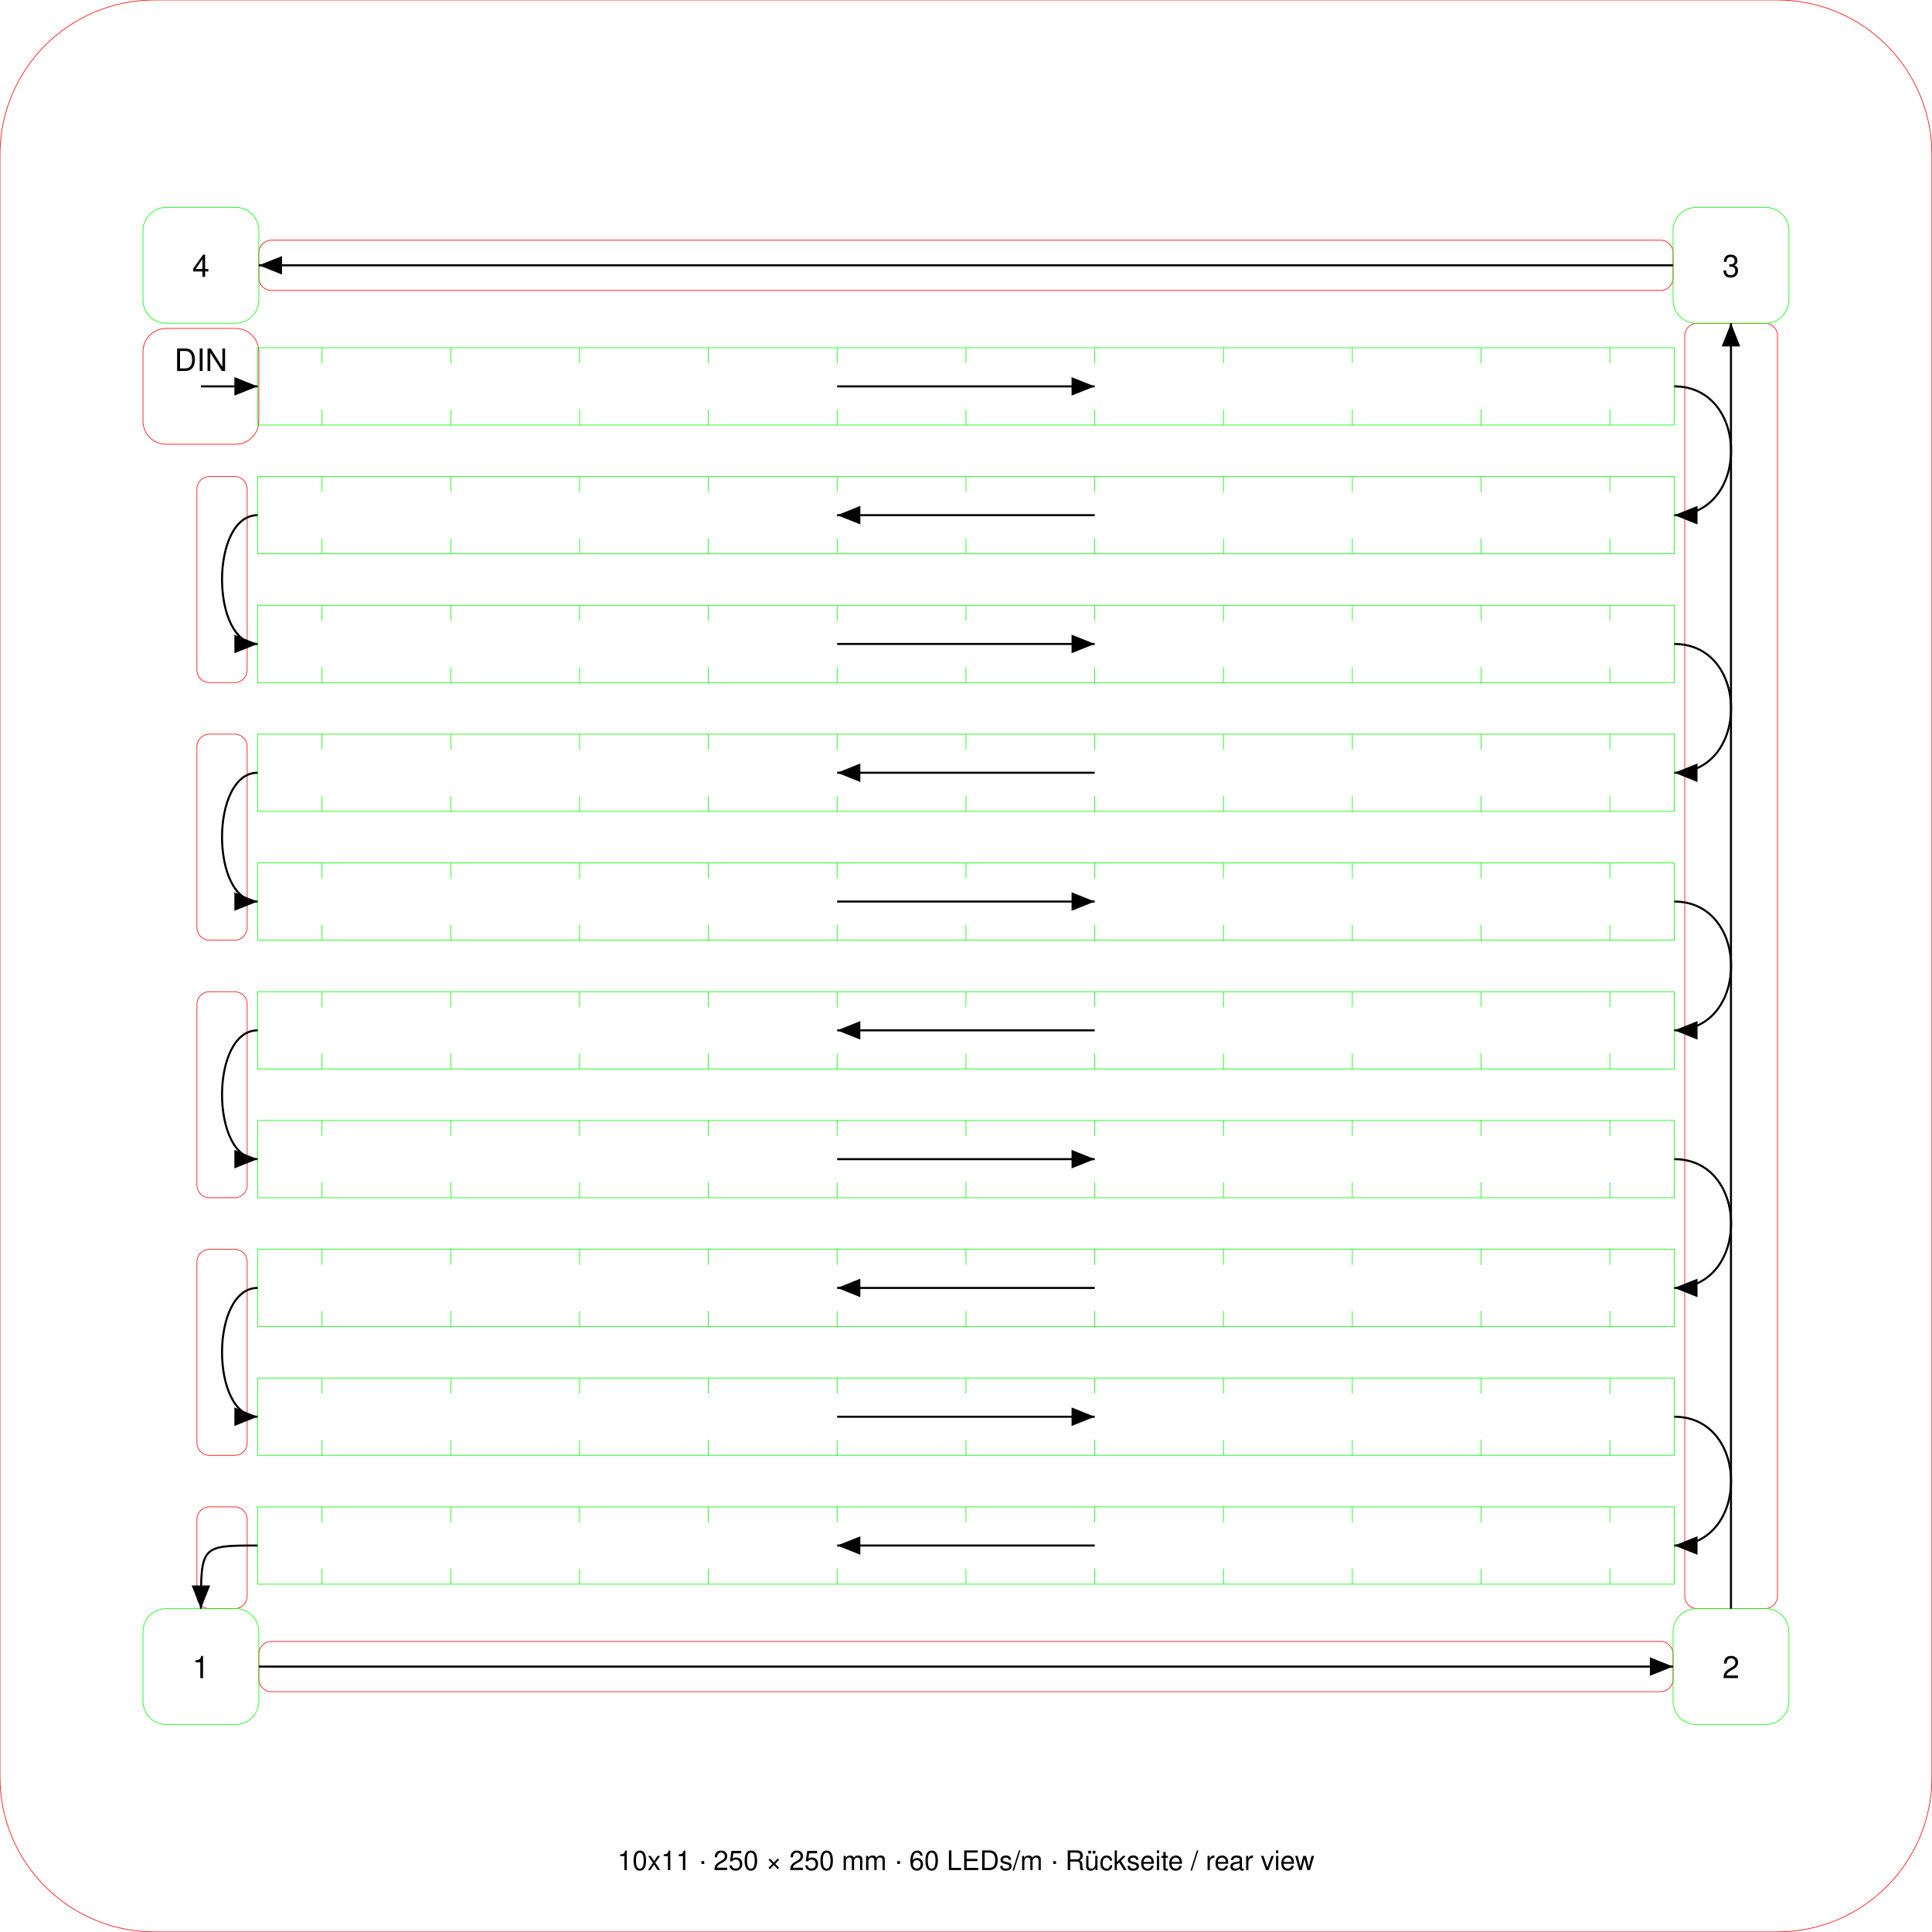
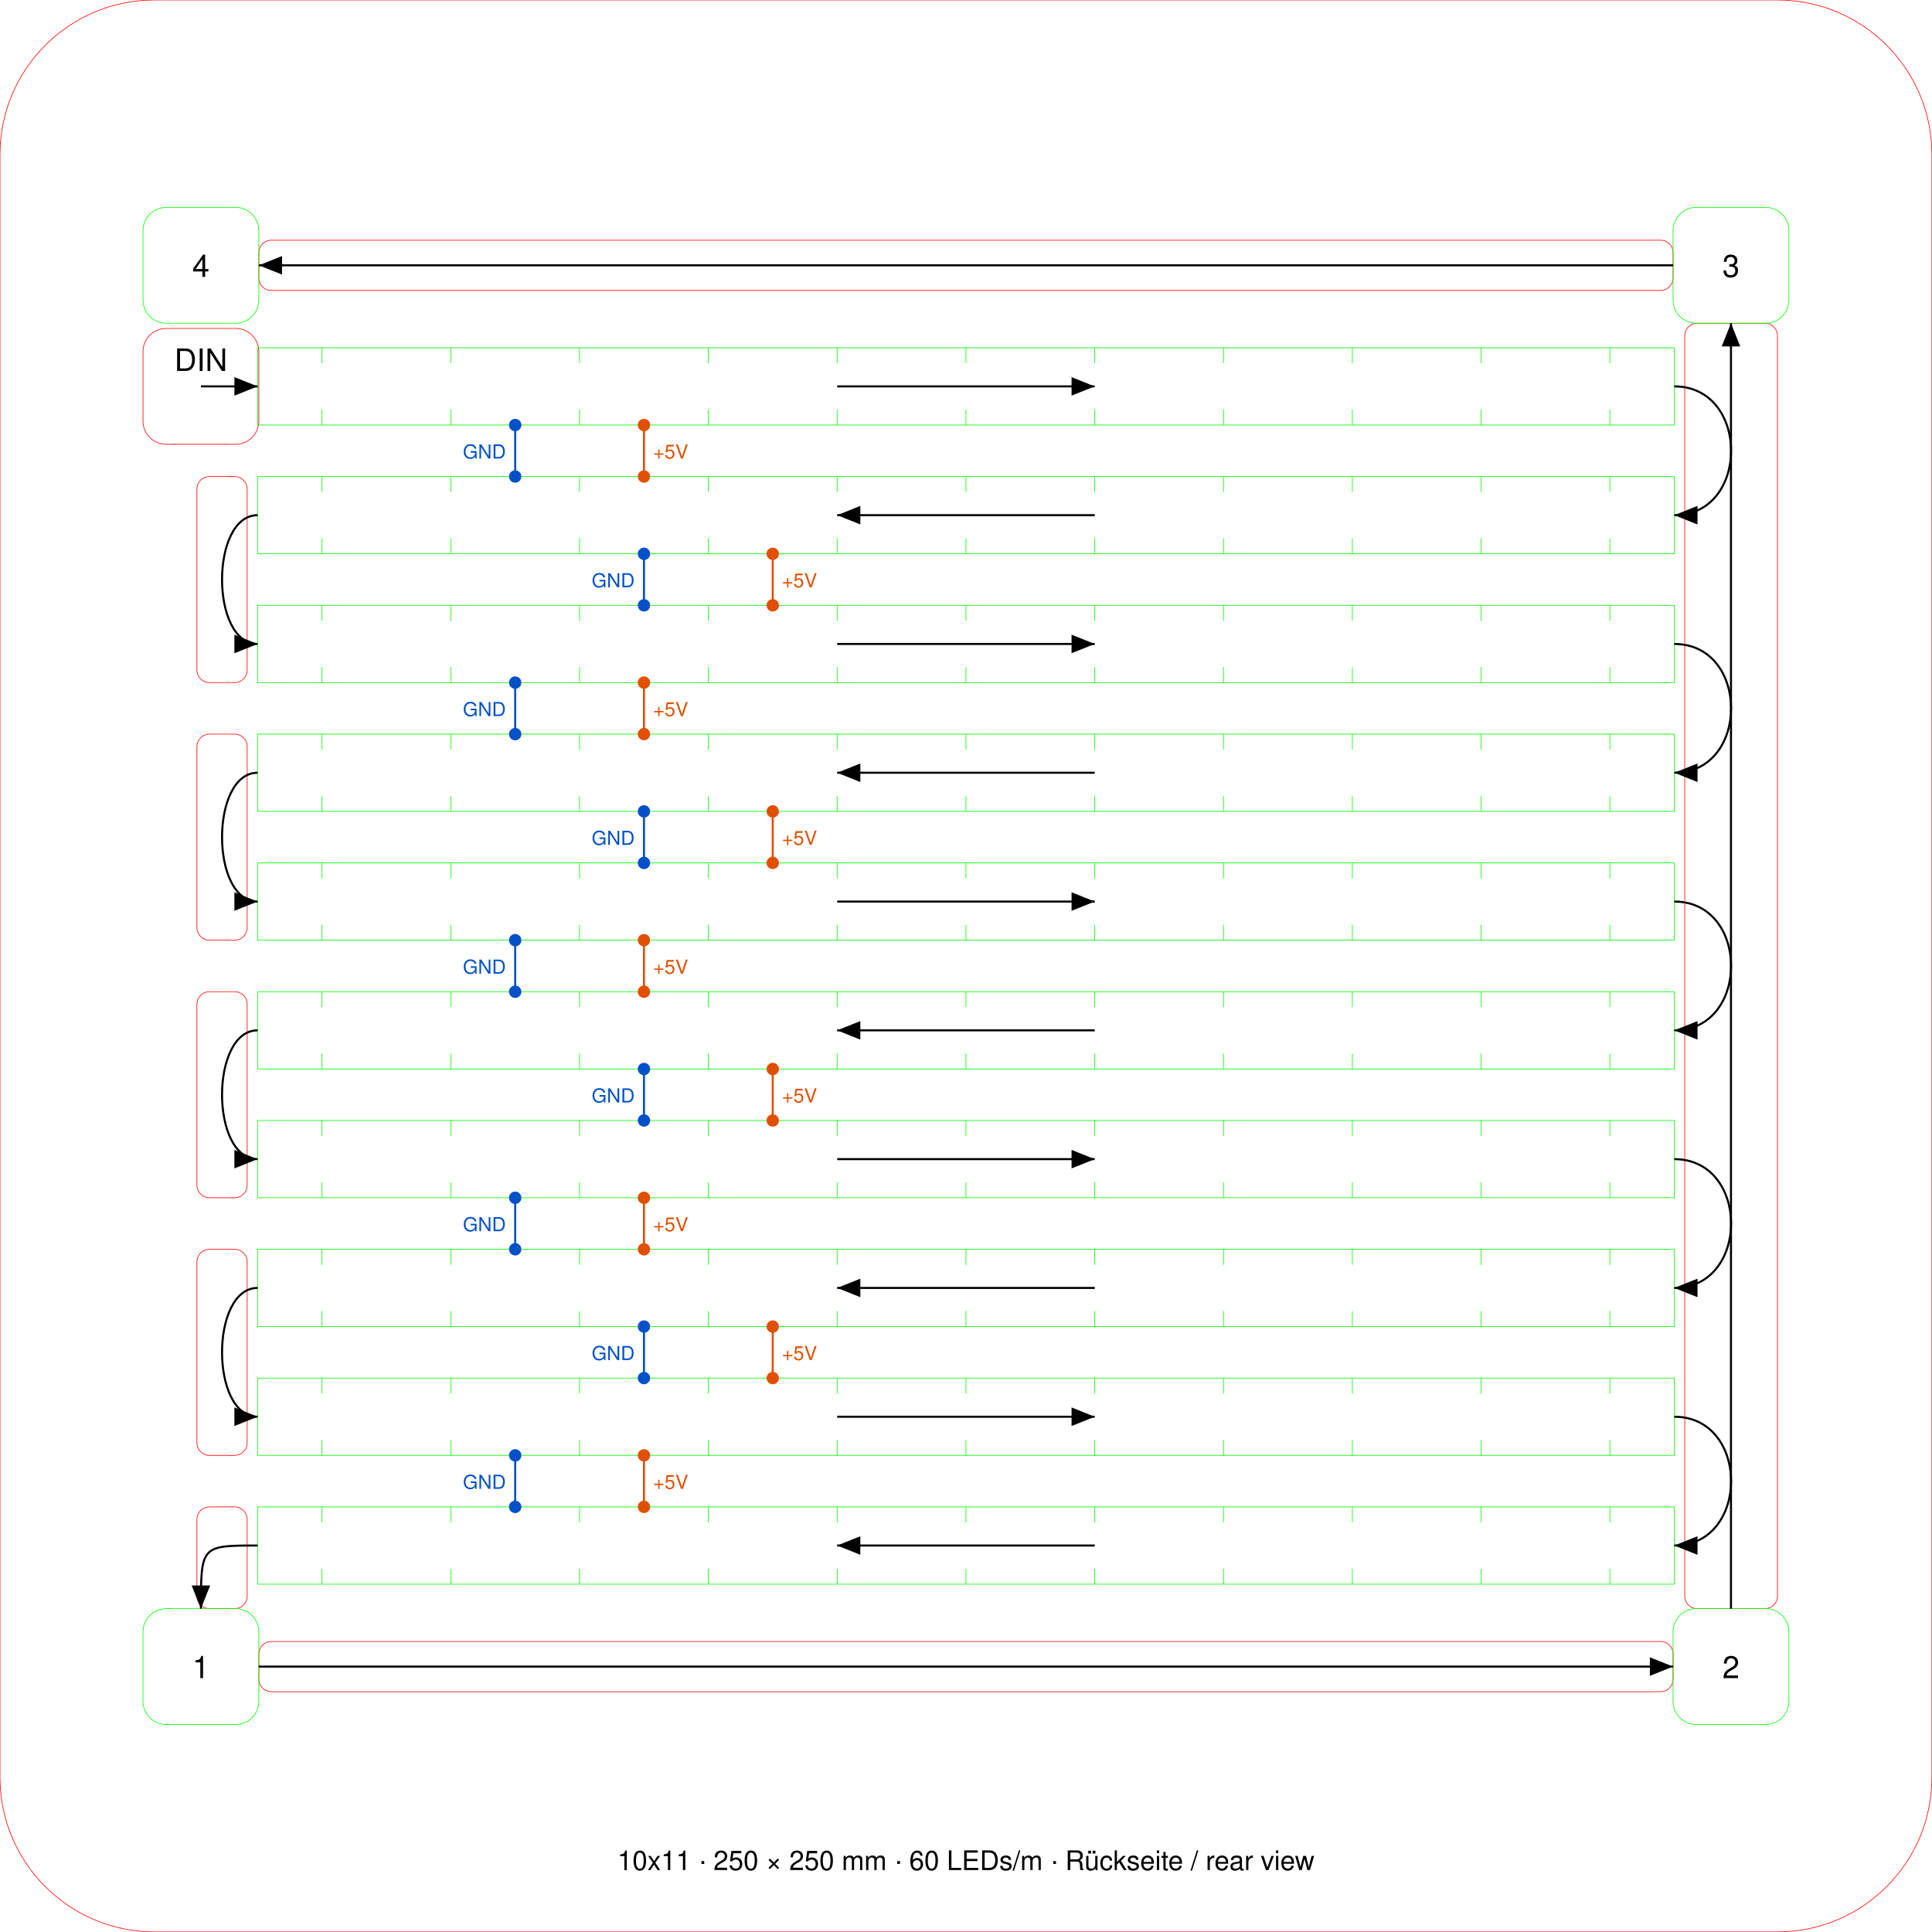
<svg xmlns="http://www.w3.org/2000/svg" version="1.1" width="250mm" height="250mm" viewBox="0 0 708.7 708.7">
  <style type="text/css">
	.cut{fill:none;stroke:#FF0000;stroke-width:0.236;}
	.mark{fill:none;stroke:#00FF00;stroke-width:0.236;}
	.arrow{fill:none;stroke:#000000;stroke-width:0.75;}
	.head{fill:#000000;}
	.label{font-family:'Helvetica';font-size:11.3px;text-anchor:middle;}
	.caption{font-family:'Helvetica';font-size:9.9px;text-anchor:middle;}
+ 	.gnd{fill:none;stroke:#0050C8;stroke-width:0.75;}
+ 	.vcc{fill:none;stroke:#E05000;stroke-width:0.75;}
+ 	.gnddot{fill:#0050C8;}
+ 	.vccdot{fill:#E05000;}
+ 	.gndlabel{fill:#0050C8;font-family:'Helvetica';font-size:7.1px;}
+ 	.vcclabel{fill:#E05000;font-family:'Helvetica';font-size:7.1px;}
</style>
  <g id="montage">
    <rect class="cut" x="0.00" y="0.00" width="708.66" height="708.66" rx="56.69" />
    <rect class="cut" x="72.24" y="174.80" width="18.43" height="75.59" rx="4.61" />
    <rect class="cut" x="72.24" y="269.29" width="18.43" height="75.59" rx="4.61" />
    <rect class="cut" x="72.24" y="363.78" width="18.43" height="75.59" rx="4.61" />
    <rect class="cut" x="72.24" y="458.27" width="18.43" height="75.59" rx="4.61" />
    <rect class="cut" x="94.95" y="88.11" width="518.77" height="18.43" rx="4.61" />
    <rect class="cut" x="94.95" y="602.13" width="518.77" height="18.43" rx="4.61" />
    <rect class="cut" x="618.00" y="118.57" width="34.02" height="471.52" rx="4.61" />
    <rect class="cut" x="72.24" y="552.76" width="18.43" height="37.34" rx="4.61" />
    <rect class="cut" x="52.45" y="120.48" width="42.49" height="42.49" rx="8.50" />
    <rect class="mark" x="94.49" y="127.56" width="519.69" height="28.35" rx="0.00" />
    <line class="mark" x1="590.55" y1="127.56" x2="590.55" y2="133.23" />
    <line class="mark" x1="590.55" y1="155.91" x2="590.55" y2="150.24" />
    <line class="mark" x1="543.31" y1="127.56" x2="543.31" y2="133.23" />
    <line class="mark" x1="543.31" y1="155.91" x2="543.31" y2="150.24" />
    <line class="mark" x1="496.06" y1="127.56" x2="496.06" y2="133.23" />
    <line class="mark" x1="496.06" y1="155.91" x2="496.06" y2="150.24" />
    <line class="mark" x1="448.82" y1="127.56" x2="448.82" y2="133.23" />
    <line class="mark" x1="448.82" y1="155.91" x2="448.82" y2="150.24" />
    <line class="mark" x1="401.57" y1="127.56" x2="401.57" y2="133.23" />
    <line class="mark" x1="401.57" y1="155.91" x2="401.57" y2="150.24" />
    <line class="mark" x1="354.33" y1="127.56" x2="354.33" y2="133.23" />
    <line class="mark" x1="354.33" y1="155.91" x2="354.33" y2="150.24" />
    <line class="mark" x1="307.09" y1="127.56" x2="307.09" y2="133.23" />
    <line class="mark" x1="307.09" y1="155.91" x2="307.09" y2="150.24" />
    <line class="mark" x1="259.84" y1="127.56" x2="259.84" y2="133.23" />
    <line class="mark" x1="259.84" y1="155.91" x2="259.84" y2="150.24" />
    <line class="mark" x1="212.60" y1="127.56" x2="212.60" y2="133.23" />
    <line class="mark" x1="212.60" y1="155.91" x2="212.60" y2="150.24" />
    <line class="mark" x1="165.35" y1="127.56" x2="165.35" y2="133.23" />
    <line class="mark" x1="165.35" y1="155.91" x2="165.35" y2="150.24" />
    <line class="mark" x1="118.11" y1="127.56" x2="118.11" y2="133.23" />
    <line class="mark" x1="118.11" y1="155.91" x2="118.11" y2="150.24" />
    <rect class="mark" x="94.49" y="174.80" width="519.69" height="28.35" rx="0.00" />
    <line class="mark" x1="590.55" y1="174.80" x2="590.55" y2="180.47" />
    <line class="mark" x1="590.55" y1="203.15" x2="590.55" y2="197.48" />
    <line class="mark" x1="543.31" y1="174.80" x2="543.31" y2="180.47" />
    <line class="mark" x1="543.31" y1="203.15" x2="543.31" y2="197.48" />
    <line class="mark" x1="496.06" y1="174.80" x2="496.06" y2="180.47" />
    <line class="mark" x1="496.06" y1="203.15" x2="496.06" y2="197.48" />
    <line class="mark" x1="448.82" y1="174.80" x2="448.82" y2="180.47" />
    <line class="mark" x1="448.82" y1="203.15" x2="448.82" y2="197.48" />
    <line class="mark" x1="401.57" y1="174.80" x2="401.57" y2="180.47" />
    <line class="mark" x1="401.57" y1="203.15" x2="401.57" y2="197.48" />
    <line class="mark" x1="354.33" y1="174.80" x2="354.33" y2="180.47" />
    <line class="mark" x1="354.33" y1="203.15" x2="354.33" y2="197.48" />
    <line class="mark" x1="307.09" y1="174.80" x2="307.09" y2="180.47" />
    <line class="mark" x1="307.09" y1="203.15" x2="307.09" y2="197.48" />
    <line class="mark" x1="259.84" y1="174.80" x2="259.84" y2="180.47" />
    <line class="mark" x1="259.84" y1="203.15" x2="259.84" y2="197.48" />
    <line class="mark" x1="212.60" y1="174.80" x2="212.60" y2="180.47" />
    <line class="mark" x1="212.60" y1="203.15" x2="212.60" y2="197.48" />
    <line class="mark" x1="165.35" y1="174.80" x2="165.35" y2="180.47" />
    <line class="mark" x1="165.35" y1="203.15" x2="165.35" y2="197.48" />
    <line class="mark" x1="118.11" y1="174.80" x2="118.11" y2="180.47" />
    <line class="mark" x1="118.11" y1="203.15" x2="118.11" y2="197.48" />
    <rect class="mark" x="94.49" y="222.05" width="519.69" height="28.35" rx="0.00" />
    <line class="mark" x1="590.55" y1="222.05" x2="590.55" y2="227.72" />
    <line class="mark" x1="590.55" y1="250.39" x2="590.55" y2="244.72" />
    <line class="mark" x1="543.31" y1="222.05" x2="543.31" y2="227.72" />
    <line class="mark" x1="543.31" y1="250.39" x2="543.31" y2="244.72" />
    <line class="mark" x1="496.06" y1="222.05" x2="496.06" y2="227.72" />
    <line class="mark" x1="496.06" y1="250.39" x2="496.06" y2="244.72" />
    <line class="mark" x1="448.82" y1="222.05" x2="448.82" y2="227.72" />
    <line class="mark" x1="448.82" y1="250.39" x2="448.82" y2="244.72" />
    <line class="mark" x1="401.57" y1="222.05" x2="401.57" y2="227.72" />
    <line class="mark" x1="401.57" y1="250.39" x2="401.57" y2="244.72" />
    <line class="mark" x1="354.33" y1="222.05" x2="354.33" y2="227.72" />
    <line class="mark" x1="354.33" y1="250.39" x2="354.33" y2="244.72" />
    <line class="mark" x1="307.09" y1="222.05" x2="307.09" y2="227.72" />
    <line class="mark" x1="307.09" y1="250.39" x2="307.09" y2="244.72" />
    <line class="mark" x1="259.84" y1="222.05" x2="259.84" y2="227.72" />
    <line class="mark" x1="259.84" y1="250.39" x2="259.84" y2="244.72" />
    <line class="mark" x1="212.60" y1="222.05" x2="212.60" y2="227.72" />
    <line class="mark" x1="212.60" y1="250.39" x2="212.60" y2="244.72" />
    <line class="mark" x1="165.35" y1="222.05" x2="165.35" y2="227.72" />
    <line class="mark" x1="165.35" y1="250.39" x2="165.35" y2="244.72" />
    <line class="mark" x1="118.11" y1="222.05" x2="118.11" y2="227.72" />
    <line class="mark" x1="118.11" y1="250.39" x2="118.11" y2="244.72" />
    <rect class="mark" x="94.49" y="269.29" width="519.69" height="28.35" rx="0.00" />
    <line class="mark" x1="590.55" y1="269.29" x2="590.55" y2="274.96" />
    <line class="mark" x1="590.55" y1="297.64" x2="590.55" y2="291.97" />
    <line class="mark" x1="543.31" y1="269.29" x2="543.31" y2="274.96" />
    <line class="mark" x1="543.31" y1="297.64" x2="543.31" y2="291.97" />
    <line class="mark" x1="496.06" y1="269.29" x2="496.06" y2="274.96" />
    <line class="mark" x1="496.06" y1="297.64" x2="496.06" y2="291.97" />
    <line class="mark" x1="448.82" y1="269.29" x2="448.82" y2="274.96" />
    <line class="mark" x1="448.82" y1="297.64" x2="448.82" y2="291.97" />
    <line class="mark" x1="401.57" y1="269.29" x2="401.57" y2="274.96" />
    <line class="mark" x1="401.57" y1="297.64" x2="401.57" y2="291.97" />
    <line class="mark" x1="354.33" y1="269.29" x2="354.33" y2="274.96" />
    <line class="mark" x1="354.33" y1="297.64" x2="354.33" y2="291.97" />
    <line class="mark" x1="307.09" y1="269.29" x2="307.09" y2="274.96" />
    <line class="mark" x1="307.09" y1="297.64" x2="307.09" y2="291.97" />
    <line class="mark" x1="259.84" y1="269.29" x2="259.84" y2="274.96" />
    <line class="mark" x1="259.84" y1="297.64" x2="259.84" y2="291.97" />
    <line class="mark" x1="212.60" y1="269.29" x2="212.60" y2="274.96" />
    <line class="mark" x1="212.60" y1="297.64" x2="212.60" y2="291.97" />
    <line class="mark" x1="165.35" y1="269.29" x2="165.35" y2="274.96" />
    <line class="mark" x1="165.35" y1="297.64" x2="165.35" y2="291.97" />
    <line class="mark" x1="118.11" y1="269.29" x2="118.11" y2="274.96" />
    <line class="mark" x1="118.11" y1="297.64" x2="118.11" y2="291.97" />
    <rect class="mark" x="94.49" y="316.54" width="519.69" height="28.35" rx="0.00" />
    <line class="mark" x1="590.55" y1="316.54" x2="590.55" y2="322.20" />
    <line class="mark" x1="590.55" y1="344.88" x2="590.55" y2="339.21" />
    <line class="mark" x1="543.31" y1="316.54" x2="543.31" y2="322.20" />
    <line class="mark" x1="543.31" y1="344.88" x2="543.31" y2="339.21" />
    <line class="mark" x1="496.06" y1="316.54" x2="496.06" y2="322.20" />
    <line class="mark" x1="496.06" y1="344.88" x2="496.06" y2="339.21" />
    <line class="mark" x1="448.82" y1="316.54" x2="448.82" y2="322.20" />
    <line class="mark" x1="448.82" y1="344.88" x2="448.82" y2="339.21" />
    <line class="mark" x1="401.57" y1="316.54" x2="401.57" y2="322.20" />
    <line class="mark" x1="401.57" y1="344.88" x2="401.57" y2="339.21" />
    <line class="mark" x1="354.33" y1="316.54" x2="354.33" y2="322.20" />
    <line class="mark" x1="354.33" y1="344.88" x2="354.33" y2="339.21" />
    <line class="mark" x1="307.09" y1="316.54" x2="307.09" y2="322.20" />
    <line class="mark" x1="307.09" y1="344.88" x2="307.09" y2="339.21" />
    <line class="mark" x1="259.84" y1="316.54" x2="259.84" y2="322.20" />
    <line class="mark" x1="259.84" y1="344.88" x2="259.84" y2="339.21" />
    <line class="mark" x1="212.60" y1="316.54" x2="212.60" y2="322.20" />
    <line class="mark" x1="212.60" y1="344.88" x2="212.60" y2="339.21" />
    <line class="mark" x1="165.35" y1="316.54" x2="165.35" y2="322.20" />
    <line class="mark" x1="165.35" y1="344.88" x2="165.35" y2="339.21" />
    <line class="mark" x1="118.11" y1="316.54" x2="118.11" y2="322.20" />
    <line class="mark" x1="118.11" y1="344.88" x2="118.11" y2="339.21" />
    <rect class="mark" x="94.49" y="363.78" width="519.69" height="28.35" rx="0.00" />
    <line class="mark" x1="590.55" y1="363.78" x2="590.55" y2="369.45" />
    <line class="mark" x1="590.55" y1="392.13" x2="590.55" y2="386.46" />
    <line class="mark" x1="543.31" y1="363.78" x2="543.31" y2="369.45" />
    <line class="mark" x1="543.31" y1="392.13" x2="543.31" y2="386.46" />
    <line class="mark" x1="496.06" y1="363.78" x2="496.06" y2="369.45" />
    <line class="mark" x1="496.06" y1="392.13" x2="496.06" y2="386.46" />
    <line class="mark" x1="448.82" y1="363.78" x2="448.82" y2="369.45" />
    <line class="mark" x1="448.82" y1="392.13" x2="448.82" y2="386.46" />
    <line class="mark" x1="401.57" y1="363.78" x2="401.57" y2="369.45" />
    <line class="mark" x1="401.57" y1="392.13" x2="401.57" y2="386.46" />
    <line class="mark" x1="354.33" y1="363.78" x2="354.33" y2="369.45" />
    <line class="mark" x1="354.33" y1="392.13" x2="354.33" y2="386.46" />
    <line class="mark" x1="307.09" y1="363.78" x2="307.09" y2="369.45" />
    <line class="mark" x1="307.09" y1="392.13" x2="307.09" y2="386.46" />
    <line class="mark" x1="259.84" y1="363.78" x2="259.84" y2="369.45" />
    <line class="mark" x1="259.84" y1="392.13" x2="259.84" y2="386.46" />
    <line class="mark" x1="212.60" y1="363.78" x2="212.60" y2="369.45" />
    <line class="mark" x1="212.60" y1="392.13" x2="212.60" y2="386.46" />
    <line class="mark" x1="165.35" y1="363.78" x2="165.35" y2="369.45" />
    <line class="mark" x1="165.35" y1="392.13" x2="165.35" y2="386.46" />
    <line class="mark" x1="118.11" y1="363.78" x2="118.11" y2="369.45" />
    <line class="mark" x1="118.11" y1="392.13" x2="118.11" y2="386.46" />
    <rect class="mark" x="94.49" y="411.02" width="519.69" height="28.35" rx="0.00" />
    <line class="mark" x1="590.55" y1="411.02" x2="590.55" y2="416.69" />
    <line class="mark" x1="590.55" y1="439.37" x2="590.55" y2="433.70" />
    <line class="mark" x1="543.31" y1="411.02" x2="543.31" y2="416.69" />
    <line class="mark" x1="543.31" y1="439.37" x2="543.31" y2="433.70" />
    <line class="mark" x1="496.06" y1="411.02" x2="496.06" y2="416.69" />
    <line class="mark" x1="496.06" y1="439.37" x2="496.06" y2="433.70" />
    <line class="mark" x1="448.82" y1="411.02" x2="448.82" y2="416.69" />
    <line class="mark" x1="448.82" y1="439.37" x2="448.82" y2="433.70" />
    <line class="mark" x1="401.57" y1="411.02" x2="401.57" y2="416.69" />
    <line class="mark" x1="401.57" y1="439.37" x2="401.57" y2="433.70" />
    <line class="mark" x1="354.33" y1="411.02" x2="354.33" y2="416.69" />
    <line class="mark" x1="354.33" y1="439.37" x2="354.33" y2="433.70" />
    <line class="mark" x1="307.09" y1="411.02" x2="307.09" y2="416.69" />
    <line class="mark" x1="307.09" y1="439.37" x2="307.09" y2="433.70" />
    <line class="mark" x1="259.84" y1="411.02" x2="259.84" y2="416.69" />
    <line class="mark" x1="259.84" y1="439.37" x2="259.84" y2="433.70" />
    <line class="mark" x1="212.60" y1="411.02" x2="212.60" y2="416.69" />
    <line class="mark" x1="212.60" y1="439.37" x2="212.60" y2="433.70" />
    <line class="mark" x1="165.35" y1="411.02" x2="165.35" y2="416.69" />
    <line class="mark" x1="165.35" y1="439.37" x2="165.35" y2="433.70" />
    <line class="mark" x1="118.11" y1="411.02" x2="118.11" y2="416.69" />
    <line class="mark" x1="118.11" y1="439.37" x2="118.11" y2="433.70" />
    <rect class="mark" x="94.49" y="458.27" width="519.69" height="28.35" rx="0.00" />
    <line class="mark" x1="590.55" y1="458.27" x2="590.55" y2="463.94" />
    <line class="mark" x1="590.55" y1="486.61" x2="590.55" y2="480.94" />
    <line class="mark" x1="543.31" y1="458.27" x2="543.31" y2="463.94" />
    <line class="mark" x1="543.31" y1="486.61" x2="543.31" y2="480.94" />
    <line class="mark" x1="496.06" y1="458.27" x2="496.06" y2="463.94" />
    <line class="mark" x1="496.06" y1="486.61" x2="496.06" y2="480.94" />
    <line class="mark" x1="448.82" y1="458.27" x2="448.82" y2="463.94" />
    <line class="mark" x1="448.82" y1="486.61" x2="448.82" y2="480.94" />
    <line class="mark" x1="401.57" y1="458.27" x2="401.57" y2="463.94" />
    <line class="mark" x1="401.57" y1="486.61" x2="401.57" y2="480.94" />
    <line class="mark" x1="354.33" y1="458.27" x2="354.33" y2="463.94" />
    <line class="mark" x1="354.33" y1="486.61" x2="354.33" y2="480.94" />
    <line class="mark" x1="307.09" y1="458.27" x2="307.09" y2="463.94" />
    <line class="mark" x1="307.09" y1="486.61" x2="307.09" y2="480.94" />
    <line class="mark" x1="259.84" y1="458.27" x2="259.84" y2="463.94" />
    <line class="mark" x1="259.84" y1="486.61" x2="259.84" y2="480.94" />
    <line class="mark" x1="212.60" y1="458.27" x2="212.60" y2="463.94" />
    <line class="mark" x1="212.60" y1="486.61" x2="212.60" y2="480.94" />
    <line class="mark" x1="165.35" y1="458.27" x2="165.35" y2="463.94" />
    <line class="mark" x1="165.35" y1="486.61" x2="165.35" y2="480.94" />
    <line class="mark" x1="118.11" y1="458.27" x2="118.11" y2="463.94" />
    <line class="mark" x1="118.11" y1="486.61" x2="118.11" y2="480.94" />
    <rect class="mark" x="94.49" y="505.51" width="519.69" height="28.35" rx="0.00" />
    <line class="mark" x1="590.55" y1="505.51" x2="590.55" y2="511.18" />
    <line class="mark" x1="590.55" y1="533.86" x2="590.55" y2="528.19" />
    <line class="mark" x1="543.31" y1="505.51" x2="543.31" y2="511.18" />
    <line class="mark" x1="543.31" y1="533.86" x2="543.31" y2="528.19" />
    <line class="mark" x1="496.06" y1="505.51" x2="496.06" y2="511.18" />
    <line class="mark" x1="496.06" y1="533.86" x2="496.06" y2="528.19" />
    <line class="mark" x1="448.82" y1="505.51" x2="448.82" y2="511.18" />
    <line class="mark" x1="448.82" y1="533.86" x2="448.82" y2="528.19" />
    <line class="mark" x1="401.57" y1="505.51" x2="401.57" y2="511.18" />
    <line class="mark" x1="401.57" y1="533.86" x2="401.57" y2="528.19" />
    <line class="mark" x1="354.33" y1="505.51" x2="354.33" y2="511.18" />
    <line class="mark" x1="354.33" y1="533.86" x2="354.33" y2="528.19" />
    <line class="mark" x1="307.09" y1="505.51" x2="307.09" y2="511.18" />
    <line class="mark" x1="307.09" y1="533.86" x2="307.09" y2="528.19" />
    <line class="mark" x1="259.84" y1="505.51" x2="259.84" y2="511.18" />
    <line class="mark" x1="259.84" y1="533.86" x2="259.84" y2="528.19" />
    <line class="mark" x1="212.60" y1="505.51" x2="212.60" y2="511.18" />
    <line class="mark" x1="212.60" y1="533.86" x2="212.60" y2="528.19" />
    <line class="mark" x1="165.35" y1="505.51" x2="165.35" y2="511.18" />
    <line class="mark" x1="165.35" y1="533.86" x2="165.35" y2="528.19" />
    <line class="mark" x1="118.11" y1="505.51" x2="118.11" y2="511.18" />
    <line class="mark" x1="118.11" y1="533.86" x2="118.11" y2="528.19" />
    <rect class="mark" x="94.49" y="552.76" width="519.69" height="28.35" rx="0.00" />
    <line class="mark" x1="590.55" y1="552.76" x2="590.55" y2="558.43" />
    <line class="mark" x1="590.55" y1="581.10" x2="590.55" y2="575.43" />
    <line class="mark" x1="543.31" y1="552.76" x2="543.31" y2="558.43" />
    <line class="mark" x1="543.31" y1="581.10" x2="543.31" y2="575.43" />
    <line class="mark" x1="496.06" y1="552.76" x2="496.06" y2="558.43" />
    <line class="mark" x1="496.06" y1="581.10" x2="496.06" y2="575.43" />
    <line class="mark" x1="448.82" y1="552.76" x2="448.82" y2="558.43" />
    <line class="mark" x1="448.82" y1="581.10" x2="448.82" y2="575.43" />
    <line class="mark" x1="401.57" y1="552.76" x2="401.57" y2="558.43" />
    <line class="mark" x1="401.57" y1="581.10" x2="401.57" y2="575.43" />
    <line class="mark" x1="354.33" y1="552.76" x2="354.33" y2="558.43" />
    <line class="mark" x1="354.33" y1="581.10" x2="354.33" y2="575.43" />
    <line class="mark" x1="307.09" y1="552.76" x2="307.09" y2="558.43" />
    <line class="mark" x1="307.09" y1="581.10" x2="307.09" y2="575.43" />
    <line class="mark" x1="259.84" y1="552.76" x2="259.84" y2="558.43" />
    <line class="mark" x1="259.84" y1="581.10" x2="259.84" y2="575.43" />
    <line class="mark" x1="212.60" y1="552.76" x2="212.60" y2="558.43" />
    <line class="mark" x1="212.60" y1="581.10" x2="212.60" y2="575.43" />
    <line class="mark" x1="165.35" y1="552.76" x2="165.35" y2="558.43" />
    <line class="mark" x1="165.35" y1="581.10" x2="165.35" y2="575.43" />
    <line class="mark" x1="118.11" y1="552.76" x2="118.11" y2="558.43" />
    <line class="mark" x1="118.11" y1="581.10" x2="118.11" y2="575.43" />
    <rect class="mark" x="52.45" y="76.08" width="42.49" height="42.49" rx="8.50" />
    <rect class="mark" x="613.71" y="76.08" width="42.49" height="42.49" rx="8.50" />
    <rect class="mark" x="52.45" y="590.09" width="42.49" height="42.49" rx="8.50" />
    <rect class="mark" x="613.71" y="590.09" width="42.49" height="42.49" rx="8.50" />
  </g>
  <g id="direction">
    <line class="arrow" x1="73.70" y1="141.73" x2="94.49" y2="141.73" />
    <polygon class="head" points="94.49,141.73 85.98,145.13 85.98,138.33" />
    <text class="label" x="73.70" y="136.06">DIN</text>
    <line class="arrow" x1="307.09" y1="141.73" x2="401.57" y2="141.73" />
    <polygon class="head" points="401.57,141.73 393.07,145.13 393.07,138.33" />
    <line class="arrow" x1="401.57" y1="188.98" x2="307.09" y2="188.98" />
    <polygon class="head" points="307.09,188.98 315.59,185.57 315.59,192.38" />
    <line class="arrow" x1="307.09" y1="236.22" x2="401.57" y2="236.22" />
    <polygon class="head" points="401.57,236.22 393.07,239.62 393.07,232.82" />
    <line class="arrow" x1="401.57" y1="283.46" x2="307.09" y2="283.46" />
    <polygon class="head" points="307.09,283.46 315.59,280.06 315.59,286.87" />
    <line class="arrow" x1="307.09" y1="330.71" x2="401.57" y2="330.71" />
    <polygon class="head" points="401.57,330.71 393.07,334.11 393.07,327.31" />
    <line class="arrow" x1="401.57" y1="377.95" x2="307.09" y2="377.95" />
    <polygon class="head" points="307.09,377.95 315.59,374.55 315.59,381.35" />
    <line class="arrow" x1="307.09" y1="425.20" x2="401.57" y2="425.20" />
    <polygon class="head" points="401.57,425.20 393.07,428.60 393.07,421.80" />
    <line class="arrow" x1="401.57" y1="472.44" x2="307.09" y2="472.44" />
    <polygon class="head" points="307.09,472.44 315.59,469.04 315.59,475.84" />
    <line class="arrow" x1="307.09" y1="519.69" x2="401.57" y2="519.69" />
    <polygon class="head" points="401.57,519.69 393.07,523.09 393.07,516.28" />
    <line class="arrow" x1="401.57" y1="566.93" x2="307.09" y2="566.93" />
    <polygon class="head" points="307.09,566.93 315.59,563.53 315.59,570.33" />
    <path class="arrow" d="M614.17,141.73 C641.95,141.73 641.95,188.98 614.17,188.98" />
    <polygon class="head" points="614.17,188.98 622.68,185.57 622.68,192.38" />
    <path class="arrow" d="M94.49,188.98 C77.10,188.98 77.10,236.22 94.49,236.22" />
    <polygon class="head" points="94.49,236.22 85.98,239.62 85.98,232.82" />
    <path class="arrow" d="M614.17,236.22 C641.95,236.22 641.95,283.46 614.17,283.46" />
    <polygon class="head" points="614.17,283.46 622.68,280.06 622.68,286.87" />
    <path class="arrow" d="M94.49,283.46 C77.10,283.46 77.10,330.71 94.49,330.71" />
    <polygon class="head" points="94.49,330.71 85.98,334.11 85.98,327.31" />
    <path class="arrow" d="M614.17,330.71 C641.95,330.71 641.95,377.95 614.17,377.95" />
    <polygon class="head" points="614.17,377.95 622.68,374.55 622.68,381.35" />
    <path class="arrow" d="M94.49,377.95 C77.10,377.95 77.10,425.20 94.49,425.20" />
    <polygon class="head" points="94.49,425.20 85.98,428.60 85.98,421.80" />
    <path class="arrow" d="M614.17,425.20 C641.95,425.20 641.95,472.44 614.17,472.44" />
    <polygon class="head" points="614.17,472.44 622.68,469.04 622.68,475.84" />
    <path class="arrow" d="M94.49,472.44 C77.10,472.44 77.10,519.69 94.49,519.69" />
    <polygon class="head" points="94.49,519.69 85.98,523.09 85.98,516.28" />
    <path class="arrow" d="M614.17,519.69 C641.95,519.69 641.95,566.93 614.17,566.93" />
    <polygon class="head" points="614.17,566.93 622.68,563.53 622.68,570.33" />
    <path class="arrow" d="M94.49,566.93 C73.70,566.93 73.70,566.93 73.70,590.09" />
    <polygon class="head" points="73.70,590.09 70.30,581.59 77.10,581.59" />
    <line class="arrow" x1="94.95" y1="611.34" x2="613.71" y2="611.34" />
    <polygon class="head" points="613.71,611.34 605.21,614.74 605.21,607.94" />
    <line class="arrow" x1="634.96" y1="590.09" x2="634.96" y2="118.57" />
    <polygon class="head" points="634.96,118.57 638.36,127.07 631.56,127.07" />
    <line class="arrow" x1="613.71" y1="97.32" x2="94.95" y2="97.32" />
    <polygon class="head" points="94.95,97.32 103.45,93.92 103.45,100.72" />
    <text class="label" x="73.70" y="615.59">1</text>
    <text class="label" x="634.96" y="615.59">2</text>
    <text class="label" x="634.96" y="101.57">3</text>
    <text class="label" x="73.70" y="101.57">4</text>
    <text class="caption" x="354.33" y="685.98">10x11 · 250 × 250 mm · 60 LEDs/m · Rückseite / rear view</text>
  </g>
+   <g id="power">
+     <line class="gnd" x1="188.98" y1="155.91" x2="188.98" y2="174.80" />
+     <circle class="gnddot" cx="188.98" cy="155.91" r="2.27" />
+     <circle class="gnddot" cx="188.98" cy="174.80" r="2.27" />
+     <text class="gndlabel" x="185.57" y="168.19" text-anchor="end">GND</text>
+     <line class="vcc" x1="236.22" y1="155.91" x2="236.22" y2="174.80" />
+     <circle class="vccdot" cx="236.22" cy="155.91" r="2.27" />
+     <circle class="vccdot" cx="236.22" cy="174.80" r="2.27" />
+     <text class="vcclabel" x="239.62" y="168.19" text-anchor="start">+5V</text>
+     <line class="gnd" x1="236.22" y1="203.15" x2="236.22" y2="222.05" />
+     <circle class="gnddot" cx="236.22" cy="203.15" r="2.27" />
+     <circle class="gnddot" cx="236.22" cy="222.05" r="2.27" />
+     <text class="gndlabel" x="232.82" y="215.43" text-anchor="end">GND</text>
+     <line class="vcc" x1="283.46" y1="203.15" x2="283.46" y2="222.05" />
+     <circle class="vccdot" cx="283.46" cy="203.15" r="2.27" />
+     <circle class="vccdot" cx="283.46" cy="222.05" r="2.27" />
+     <text class="vcclabel" x="286.87" y="215.43" text-anchor="start">+5V</text>
+     <line class="gnd" x1="188.98" y1="250.39" x2="188.98" y2="269.29" />
+     <circle class="gnddot" cx="188.98" cy="250.39" r="2.27" />
+     <circle class="gnddot" cx="188.98" cy="269.29" r="2.27" />
+     <text class="gndlabel" x="185.57" y="262.68" text-anchor="end">GND</text>
+     <line class="vcc" x1="236.22" y1="250.39" x2="236.22" y2="269.29" />
+     <circle class="vccdot" cx="236.22" cy="250.39" r="2.27" />
+     <circle class="vccdot" cx="236.22" cy="269.29" r="2.27" />
+     <text class="vcclabel" x="239.62" y="262.68" text-anchor="start">+5V</text>
+     <line class="gnd" x1="236.22" y1="297.64" x2="236.22" y2="316.54" />
+     <circle class="gnddot" cx="236.22" cy="297.64" r="2.27" />
+     <circle class="gnddot" cx="236.22" cy="316.54" r="2.27" />
+     <text class="gndlabel" x="232.82" y="309.92" text-anchor="end">GND</text>
+     <line class="vcc" x1="283.46" y1="297.64" x2="283.46" y2="316.54" />
+     <circle class="vccdot" cx="283.46" cy="297.64" r="2.27" />
+     <circle class="vccdot" cx="283.46" cy="316.54" r="2.27" />
+     <text class="vcclabel" x="286.87" y="309.92" text-anchor="start">+5V</text>
+     <line class="gnd" x1="188.98" y1="344.88" x2="188.98" y2="363.78" />
+     <circle class="gnddot" cx="188.98" cy="344.88" r="2.27" />
+     <circle class="gnddot" cx="188.98" cy="363.78" r="2.27" />
+     <text class="gndlabel" x="185.57" y="357.17" text-anchor="end">GND</text>
+     <line class="vcc" x1="236.22" y1="344.88" x2="236.22" y2="363.78" />
+     <circle class="vccdot" cx="236.22" cy="344.88" r="2.27" />
+     <circle class="vccdot" cx="236.22" cy="363.78" r="2.27" />
+     <text class="vcclabel" x="239.62" y="357.17" text-anchor="start">+5V</text>
+     <line class="gnd" x1="236.22" y1="392.13" x2="236.22" y2="411.02" />
+     <circle class="gnddot" cx="236.22" cy="392.13" r="2.27" />
+     <circle class="gnddot" cx="236.22" cy="411.02" r="2.27" />
+     <text class="gndlabel" x="232.82" y="404.41" text-anchor="end">GND</text>
+     <line class="vcc" x1="283.46" y1="392.13" x2="283.46" y2="411.02" />
+     <circle class="vccdot" cx="283.46" cy="392.13" r="2.27" />
+     <circle class="vccdot" cx="283.46" cy="411.02" r="2.27" />
+     <text class="vcclabel" x="286.87" y="404.41" text-anchor="start">+5V</text>
+     <line class="gnd" x1="188.98" y1="439.37" x2="188.98" y2="458.27" />
+     <circle class="gnddot" cx="188.98" cy="439.37" r="2.27" />
+     <circle class="gnddot" cx="188.98" cy="458.27" r="2.27" />
+     <text class="gndlabel" x="185.57" y="451.65" text-anchor="end">GND</text>
+     <line class="vcc" x1="236.22" y1="439.37" x2="236.22" y2="458.27" />
+     <circle class="vccdot" cx="236.22" cy="439.37" r="2.27" />
+     <circle class="vccdot" cx="236.22" cy="458.27" r="2.27" />
+     <text class="vcclabel" x="239.62" y="451.65" text-anchor="start">+5V</text>
+     <line class="gnd" x1="236.22" y1="486.61" x2="236.22" y2="505.51" />
+     <circle class="gnddot" cx="236.22" cy="486.61" r="2.27" />
+     <circle class="gnddot" cx="236.22" cy="505.51" r="2.27" />
+     <text class="gndlabel" x="232.82" y="498.90" text-anchor="end">GND</text>
+     <line class="vcc" x1="283.46" y1="486.61" x2="283.46" y2="505.51" />
+     <circle class="vccdot" cx="283.46" cy="486.61" r="2.27" />
+     <circle class="vccdot" cx="283.46" cy="505.51" r="2.27" />
+     <text class="vcclabel" x="286.87" y="498.90" text-anchor="start">+5V</text>
+     <line class="gnd" x1="188.98" y1="533.86" x2="188.98" y2="552.76" />
+     <circle class="gnddot" cx="188.98" cy="533.86" r="2.27" />
+     <circle class="gnddot" cx="188.98" cy="552.76" r="2.27" />
+     <text class="gndlabel" x="185.57" y="546.14" text-anchor="end">GND</text>
+     <line class="vcc" x1="236.22" y1="533.86" x2="236.22" y2="552.76" />
+     <circle class="vccdot" cx="236.22" cy="533.86" r="2.27" />
+     <circle class="vccdot" cx="236.22" cy="552.76" r="2.27" />
+     <text class="vcclabel" x="239.62" y="546.14" text-anchor="start">+5V</text>
+   </g>
</svg>
